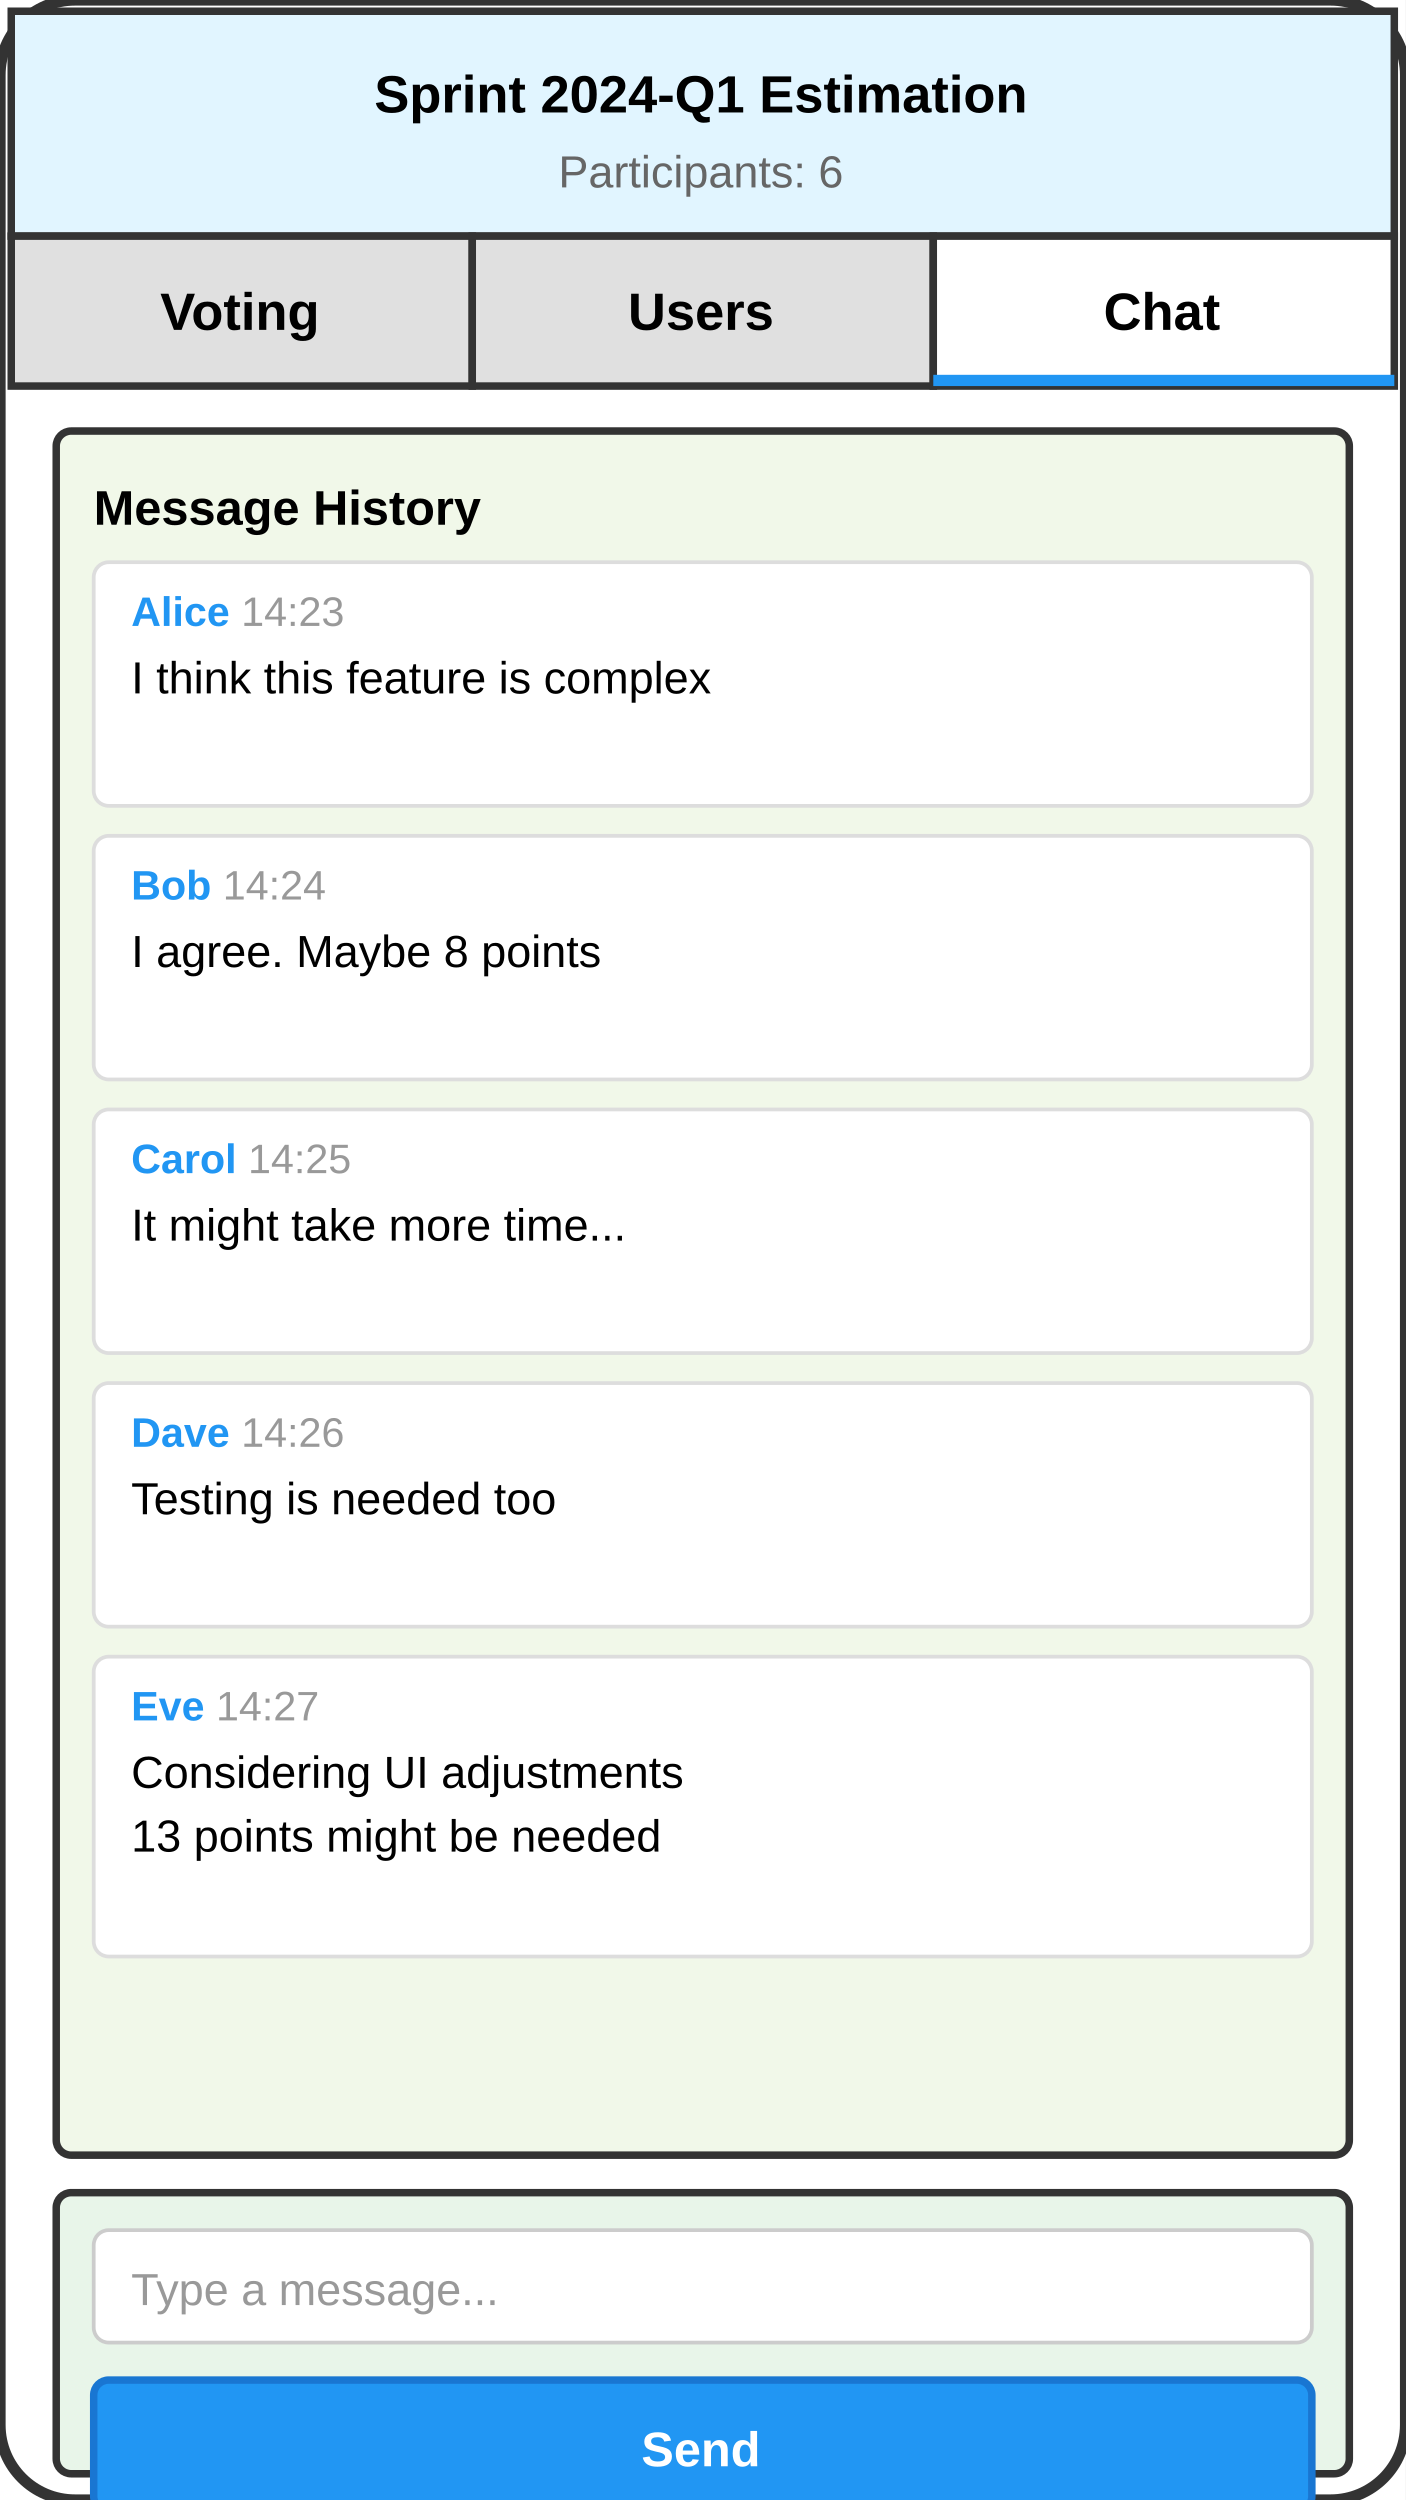
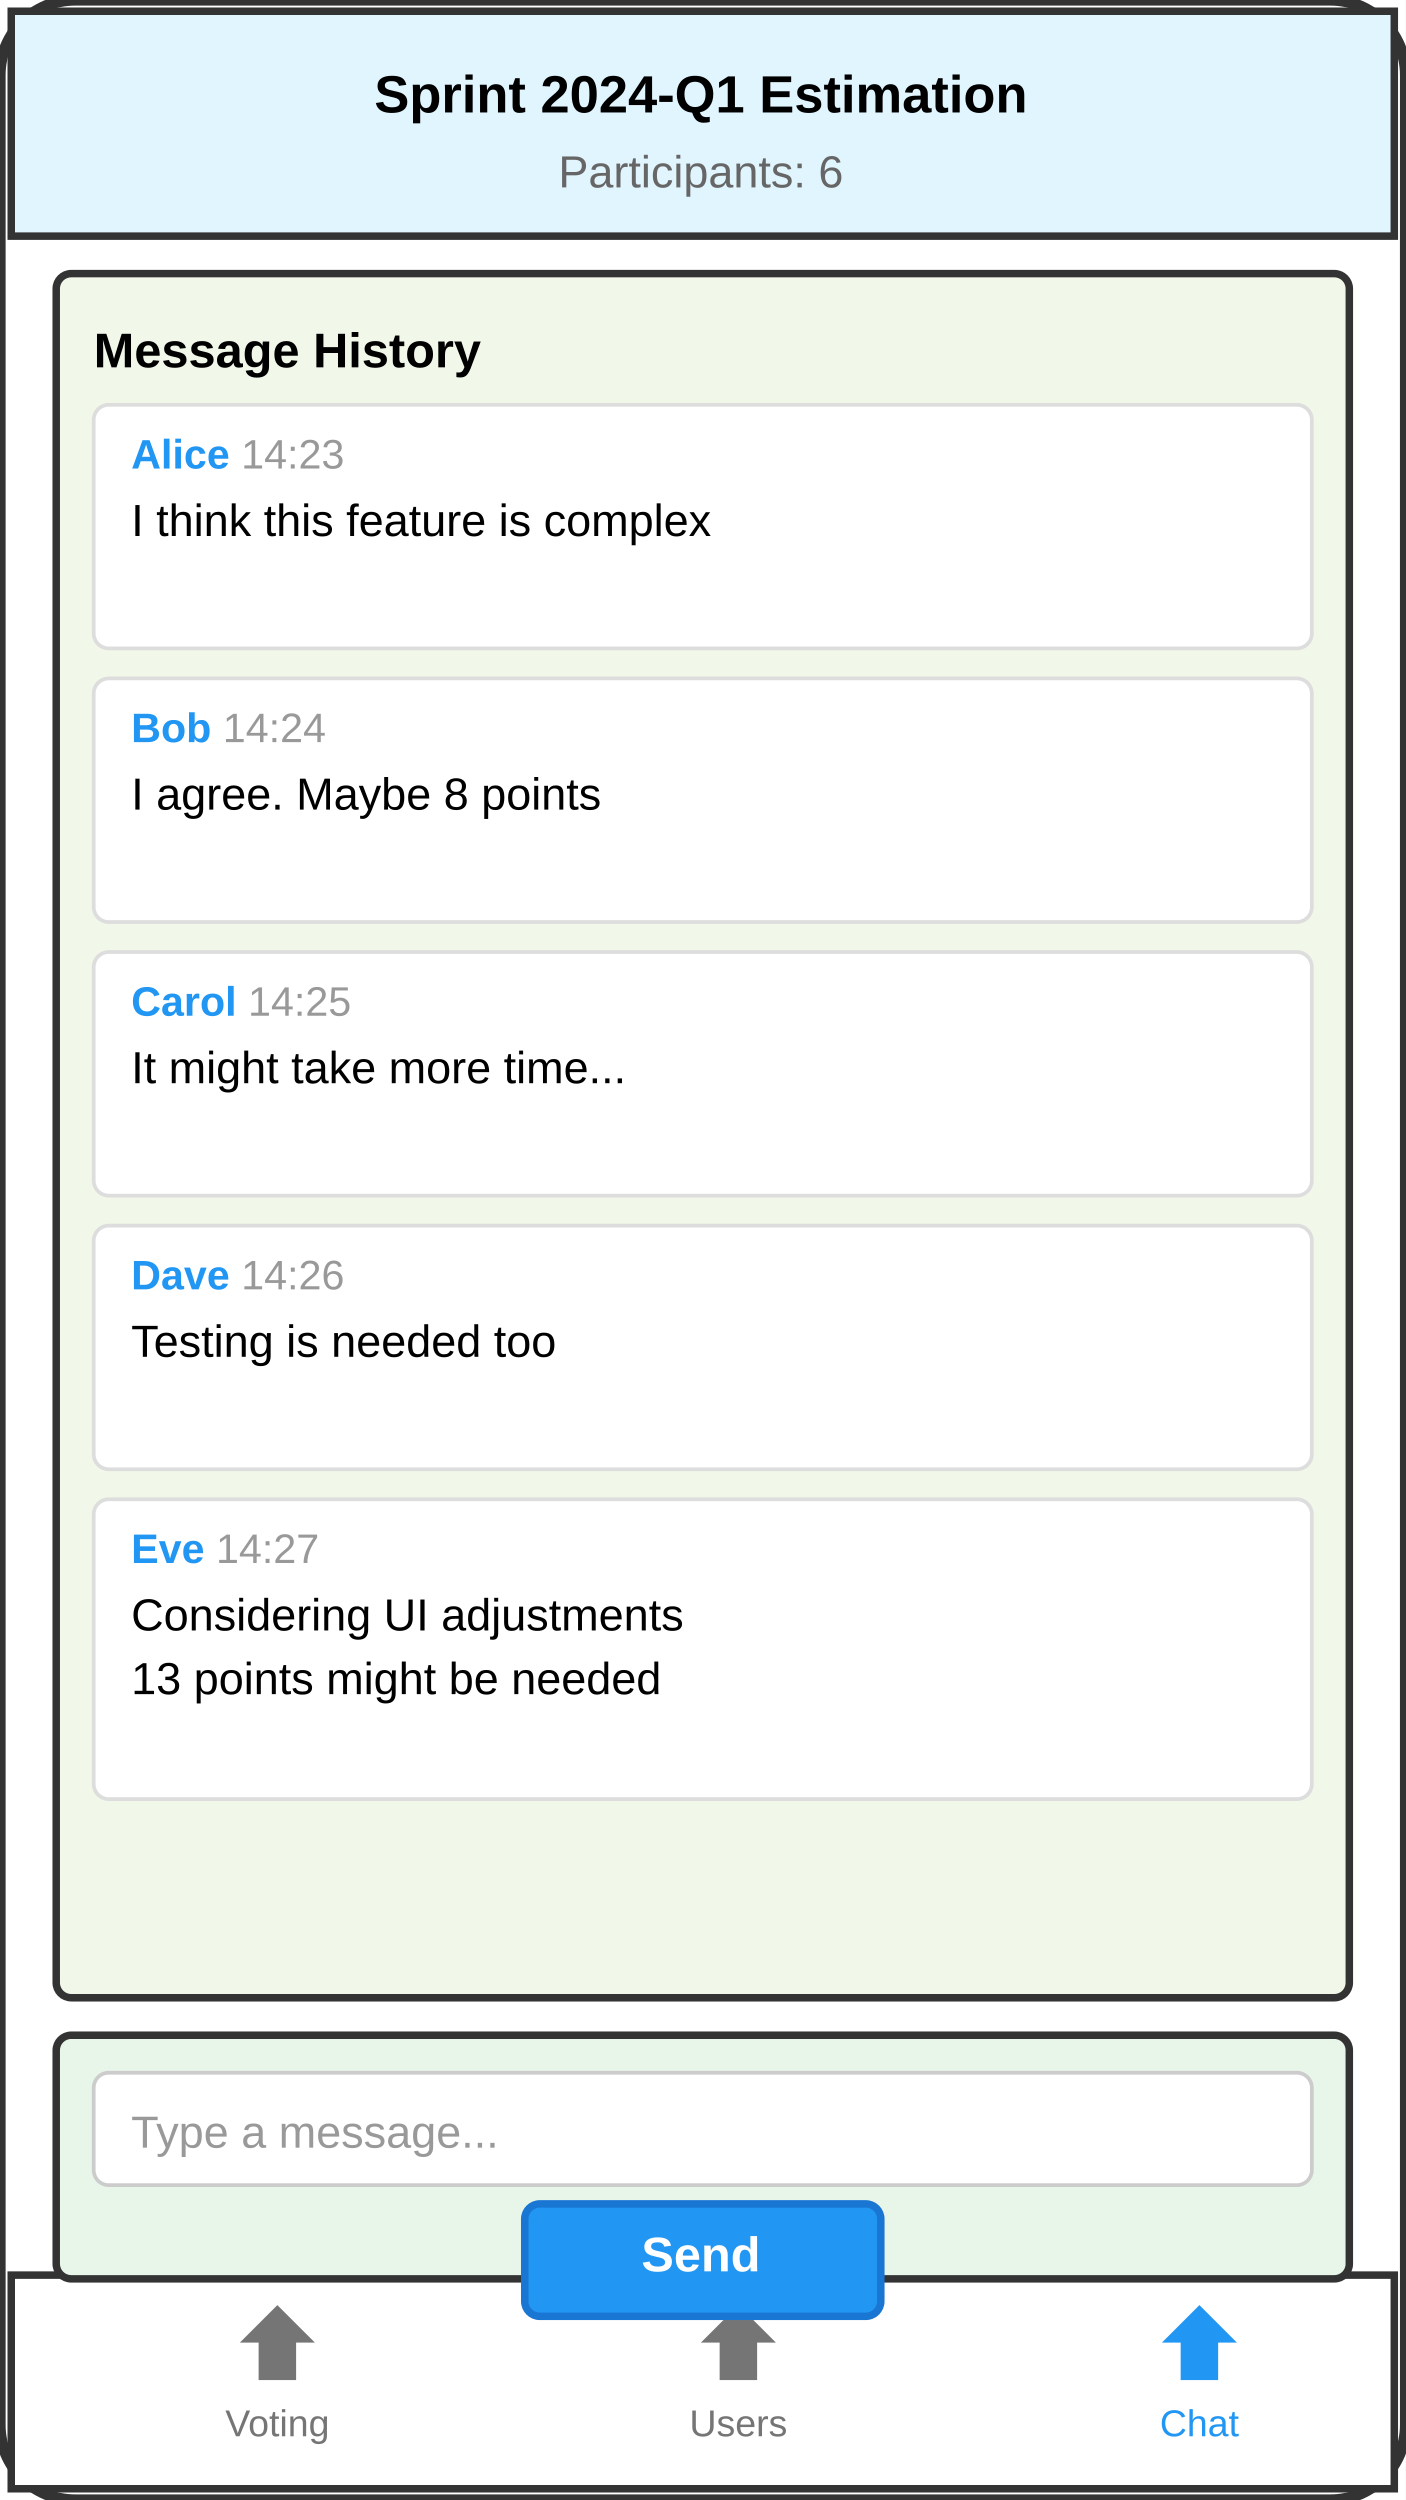
<svg xmlns="http://www.w3.org/2000/svg" width="375" height="667">
  <rect width="375" height="667" fill="#ffffff" />
  <rect x="0" y="0" width="375" height="667" fill="none" stroke="#333" stroke-width="3" rx="20" />
  <rect x="3" y="3" width="369" height="60" fill="#e1f5ff" stroke="#333" stroke-width="2" />
  <text x="187" y="30" font-family="Arial, sans-serif" font-size="14" font-weight="bold" text-anchor="middle">Sprint 2024-Q1 Estimation</text>
  <text x="187" y="50" font-family="Arial, sans-serif" font-size="12" fill="#666" text-anchor="middle">Participants: 6</text>
-   <g id="tabs">
-     <rect x="3" y="63" width="123" height="40" fill="#e0e0e0" stroke="#333" stroke-width="2" />
-     <text x="64" y="88" font-family="Arial, sans-serif" font-size="14" font-weight="bold" text-anchor="middle">Voting</text>
-     <rect x="126" y="63" width="123" height="40" fill="#e0e0e0" stroke="#333" stroke-width="2" />
-     <text x="187" y="88" font-family="Arial, sans-serif" font-size="14" font-weight="bold" text-anchor="middle">Users</text>
-     <rect x="249" y="63" width="123" height="40" fill="#ffffff" stroke="#333" stroke-width="2" />
-     <rect x="249" y="100" width="123" height="3" fill="#2196F3" />
-     <text x="310" y="88" font-family="Arial, sans-serif" font-size="14" font-weight="bold" text-anchor="middle">Chat</text>
+   <g id="bottom-nav">
+     <rect x="3" y="607" width="369" height="57" fill="#ffffff" stroke="#333" stroke-width="2" />
+     <g transform="translate(64, 615)">
+       <polygon points="0,10 10,0 20,10 15,10 15,20 5,20 5,10" fill="#757575" />
+       <text x="10" y="35" font-family="Arial, sans-serif" font-size="10" text-anchor="middle" fill="#757575">Voting</text>
+     </g>
+     <g transform="translate(187, 615)">
+       <polygon points="0,10 10,0 20,10 15,10 15,20 5,20 5,10" fill="#757575" />
+       <text x="10" y="35" font-family="Arial, sans-serif" font-size="10" text-anchor="middle" fill="#757575">Users</text>
+     </g>
+     <g transform="translate(310, 615)">
+       <polygon points="0,10 10,0 20,10 15,10 15,20 5,20 5,10" fill="#2196F3" />
+       <text x="10" y="35" font-family="Arial, sans-serif" font-size="10" text-anchor="middle" fill="#2196F3">Chat</text>
+     </g>
  </g>
-   <g id="content" transform="translate(15, 115)">
+   <g id="content" transform="translate(15, 73)">
    <rect x="0" y="0" width="345" height="460" fill="#f1f8e9" stroke="#333" stroke-width="2" rx="4" />
    <text x="10" y="25" font-family="Arial, sans-serif" font-size="13" font-weight="bold">Message History</text>
    <rect x="10" y="35" width="325" height="65" fill="#ffffff" stroke="#ddd" stroke-width="1" rx="4" />
    <text x="20" y="52" font-family="Arial, sans-serif" font-size="11" font-weight="bold" fill="#2196F3">Alice <tspan fill="#999" font-weight="normal">14:23</tspan>
    </text>
    <text x="20" y="70" font-family="Arial, sans-serif" font-size="12">I think this feature is complex</text>
    <rect x="10" y="108" width="325" height="65" fill="#ffffff" stroke="#ddd" stroke-width="1" rx="4" />
    <text x="20" y="125" font-family="Arial, sans-serif" font-size="11" font-weight="bold" fill="#2196F3">Bob <tspan fill="#999" font-weight="normal">14:24</tspan>
    </text>
    <text x="20" y="143" font-family="Arial, sans-serif" font-size="12">I agree. Maybe 8 points</text>
    <rect x="10" y="181" width="325" height="65" fill="#ffffff" stroke="#ddd" stroke-width="1" rx="4" />
    <text x="20" y="198" font-family="Arial, sans-serif" font-size="11" font-weight="bold" fill="#2196F3">Carol <tspan fill="#999" font-weight="normal">14:25</tspan>
    </text>
    <text x="20" y="216" font-family="Arial, sans-serif" font-size="12">It might take more time...</text>
    <rect x="10" y="254" width="325" height="65" fill="#ffffff" stroke="#ddd" stroke-width="1" rx="4" />
    <text x="20" y="271" font-family="Arial, sans-serif" font-size="11" font-weight="bold" fill="#2196F3">Dave <tspan fill="#999" font-weight="normal">14:26</tspan>
    </text>
    <text x="20" y="289" font-family="Arial, sans-serif" font-size="12">Testing is needed too</text>
    <rect x="10" y="327" width="325" height="80" fill="#ffffff" stroke="#ddd" stroke-width="1" rx="4" />
    <text x="20" y="344" font-family="Arial, sans-serif" font-size="11" font-weight="bold" fill="#2196F3">Eve <tspan fill="#999" font-weight="normal">14:27</tspan>
    </text>
    <text x="20" y="362" font-family="Arial, sans-serif" font-size="12">Considering UI adjustments</text>
    <text x="20" y="379" font-family="Arial, sans-serif" font-size="12">13 points might be needed</text>
-     <rect x="0" y="470" width="345" height="75" fill="#e8f5e9" stroke="#333" stroke-width="2" rx="4" />
+     <rect x="0" y="470" width="345" height="65" fill="#e8f5e9" stroke="#333" stroke-width="2" rx="4" />
    <rect x="10" y="480" width="325" height="30" fill="#ffffff" stroke="#ccc" stroke-width="1" rx="4" />
    <text x="20" y="500" font-family="Arial, sans-serif" font-size="12" fill="#999">Type a message...</text>
-     <rect x="10" y="520" width="325" height="35" fill="#2196F3" stroke="#1976D2" stroke-width="2" rx="4" />
-     <text x="172" y="543" font-family="Arial, sans-serif" font-size="13" font-weight="bold" fill="#ffffff" text-anchor="middle">Send</text>
+     <rect x="125" y="515" width="95" height="30" fill="#2196F3" stroke="#1976D2" stroke-width="2" rx="4" />
+     <text x="172" y="533" font-family="Arial, sans-serif" font-size="13" font-weight="bold" fill="#ffffff" text-anchor="middle">Send</text>
  </g>
</svg>
